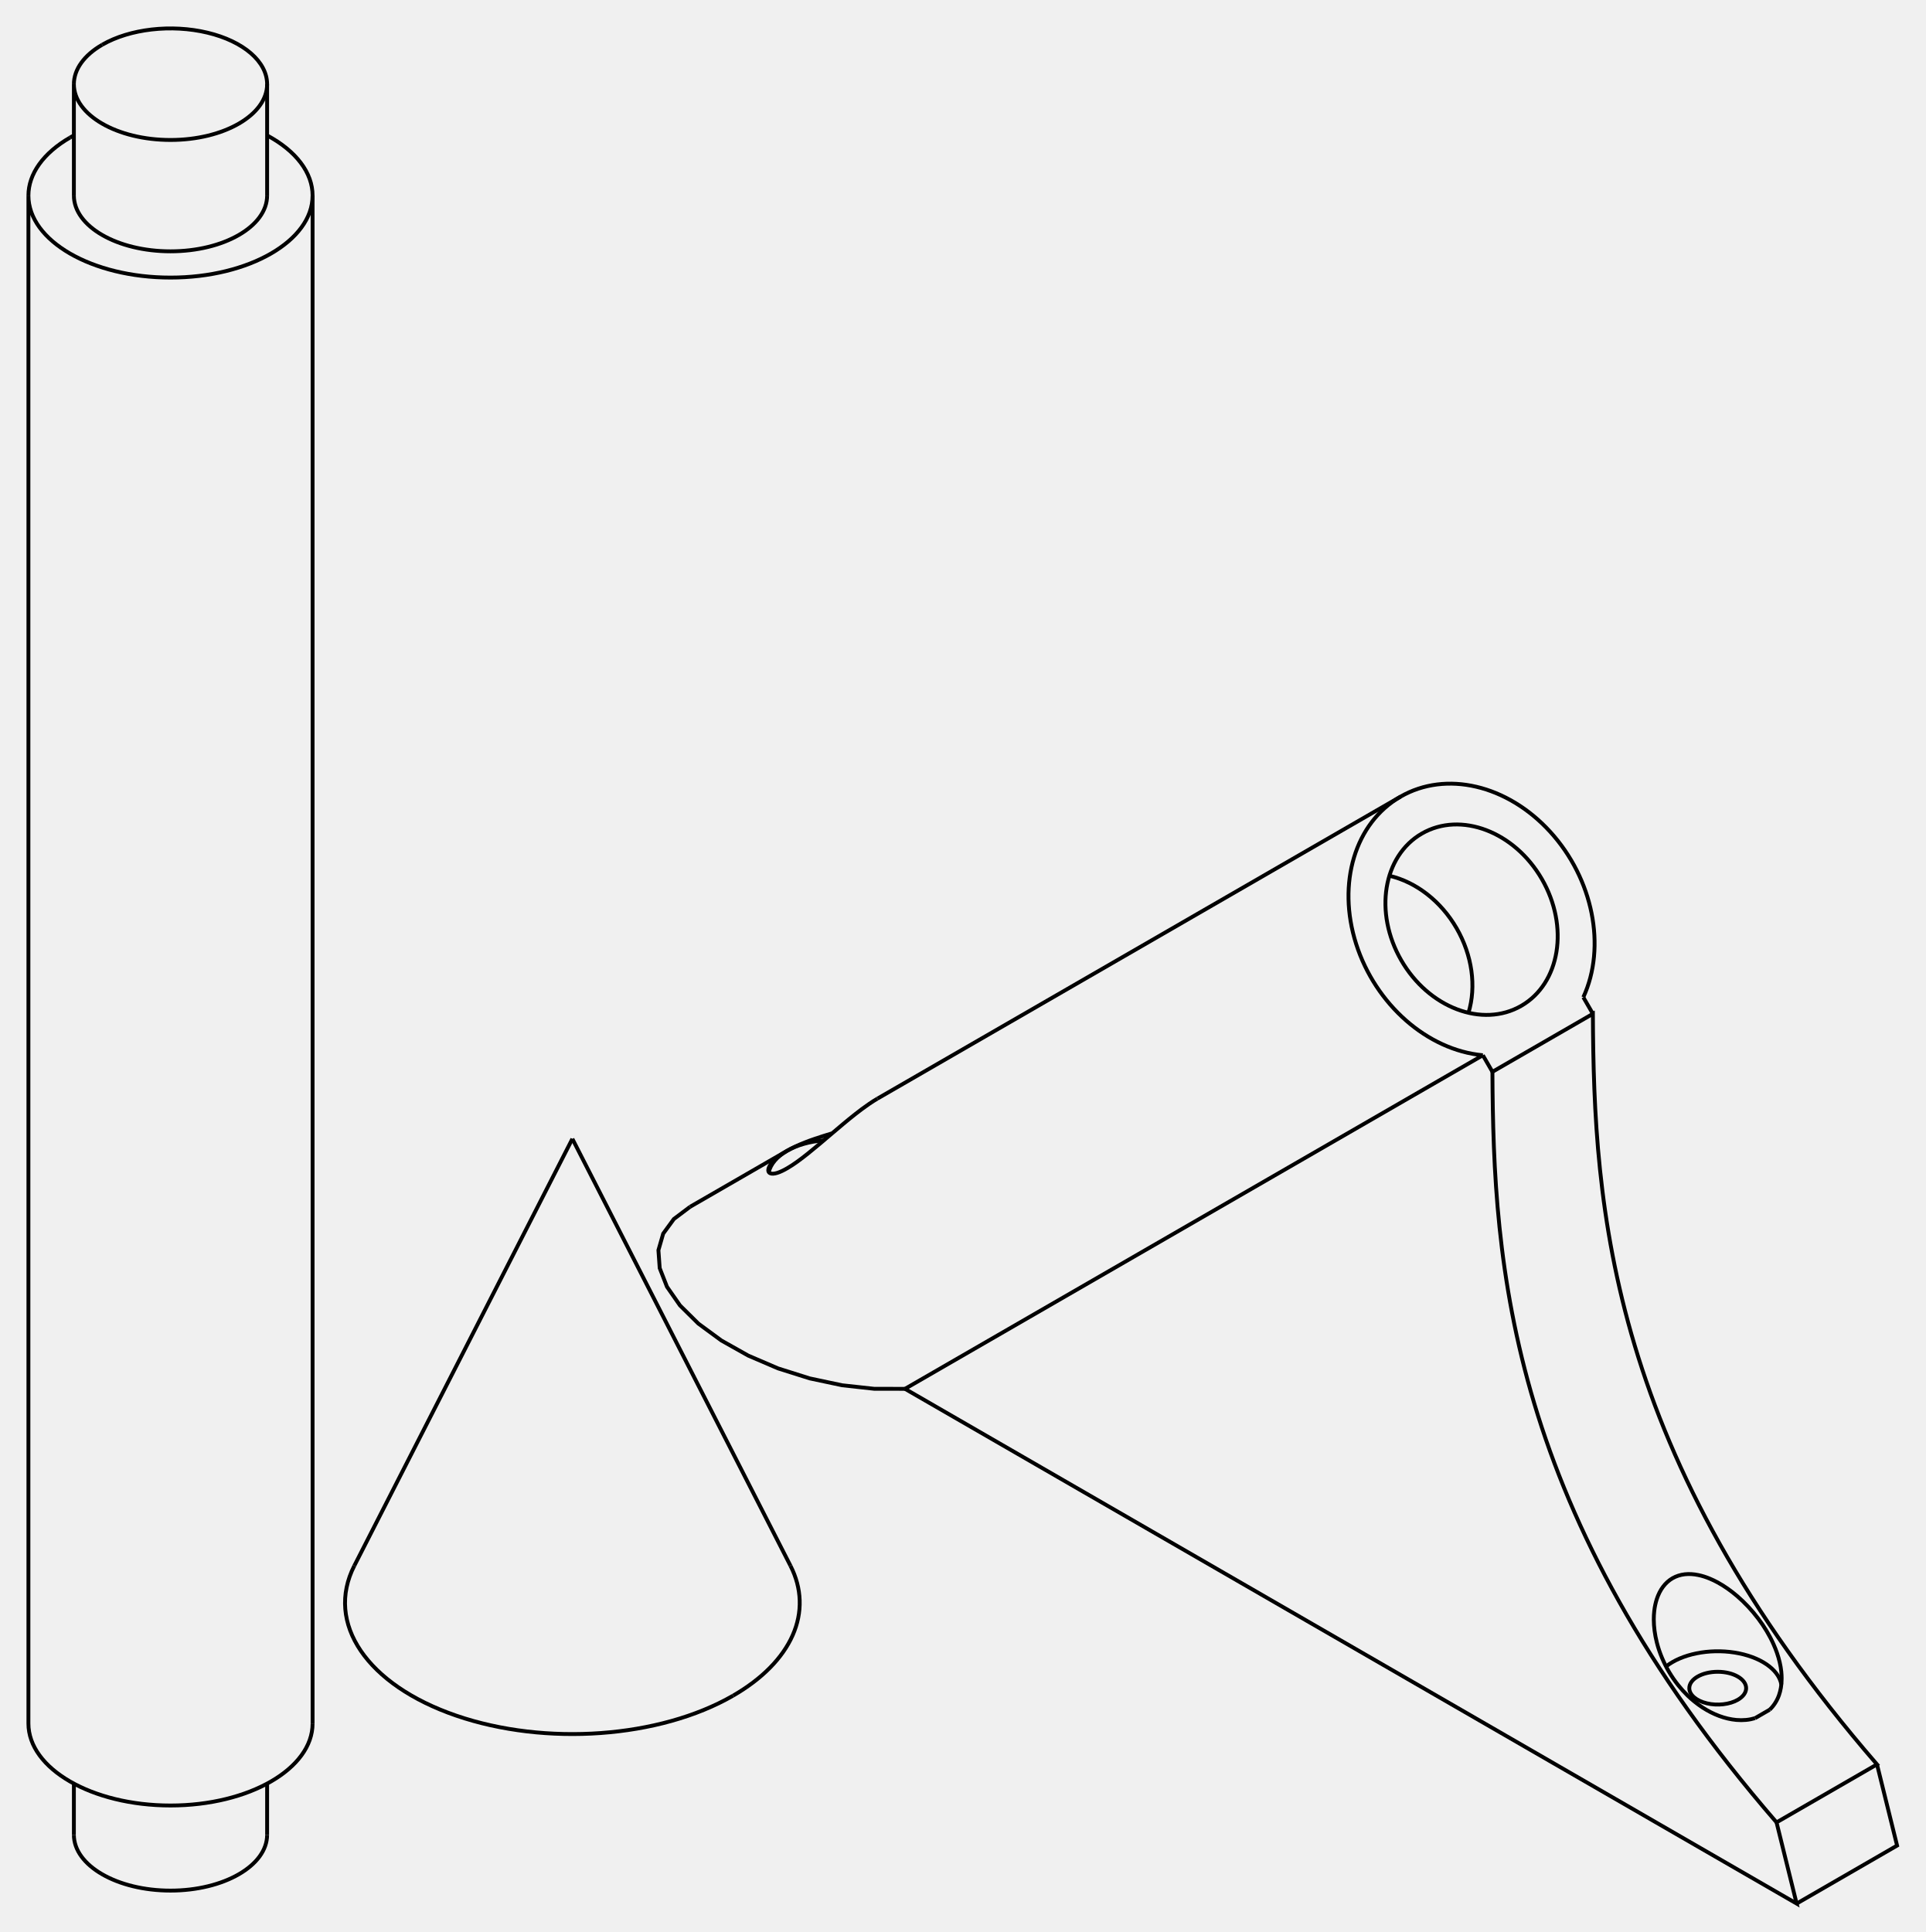
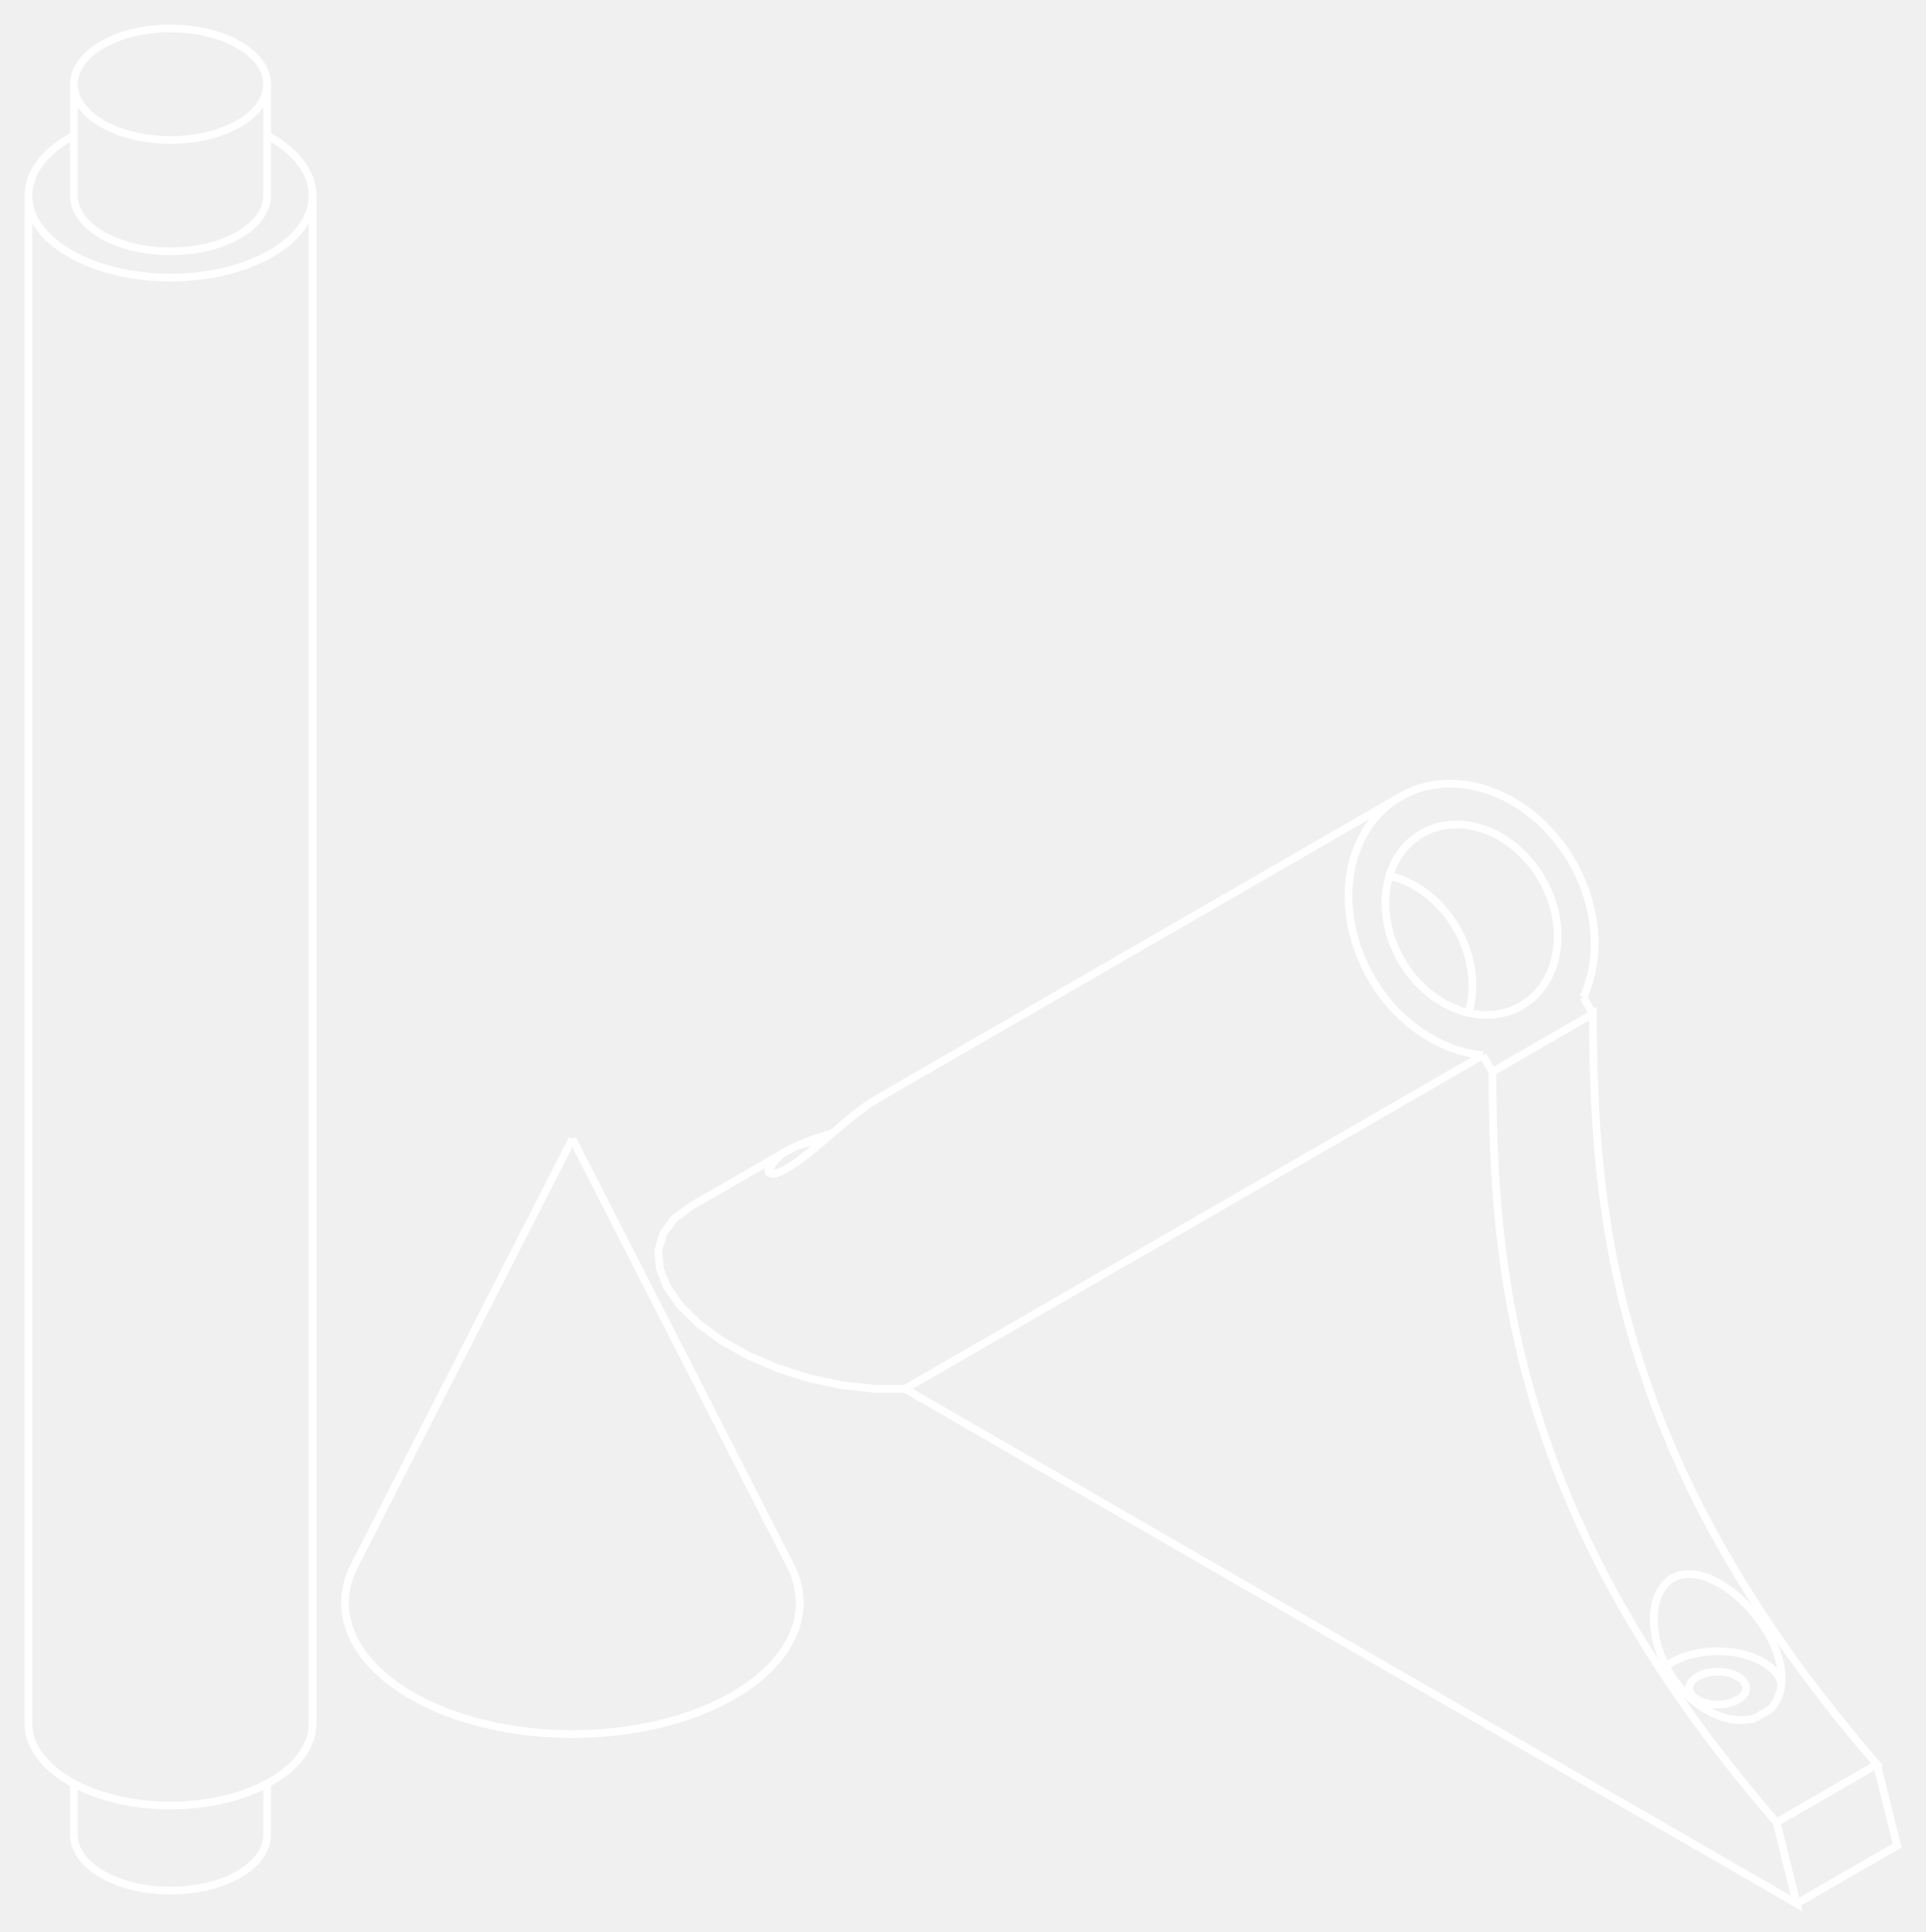
- <svg xmlns="http://www.w3.org/2000/svg" version="1.1" viewBox="-30.5 -31.579 67.759 67.994" fill="none" stroke="black" stroke-width="0.2%" vector-effect="non-scaling-stroke">
+ <svg xmlns="http://www.w3.org/2000/svg" version="1.1" viewBox="-30.5 -31.579 67.759 67.994" fill="none" stroke="white" stroke-width="0.4%" vector-effect="non-scaling-stroke">
  <path d="M 21.682 5.559 A 5 4.082 60 0 1 17.222 1.639 A 5 4.082 60 0 1 18.785 -3.542 A 5 4.082 60 0 1 24.053 -2.304 A 5 4.082 60 0 1 25.217 3.518" />
  <path d="M 21.682 5.559 L 1.347 17.299" />
  <path d="M -6.215 10.892 L -6.786 11.322 L -7.162 11.837 L -7.33 12.42 L -7.285 13.051 L -7.029 13.707 L -6.57 14.365 L -5.925 15.003 L -5.115 15.598 L -4.169 16.13 L -3.12 16.58 L -2.005 16.932 L -0.862 17.174 L 0.268 17.298 L 1.347 17.299" />
  <path d="M 0.376 7.086 C 0.285 7.139 0.188 7.201 0.093 7.266 C -0.085 7.387 -0.252 7.513 -0.404 7.633 C -0.557 7.753 -0.7 7.871 -0.833 7.982 C -0.967 8.094 -1.092 8.2 -1.213 8.303 C -1.524 8.568 -1.802 8.806 -2.061 9.012 C -2.192 9.117 -2.318 9.214 -2.439 9.301 C -2.56 9.388 -2.676 9.465 -2.786 9.529 C -2.917 9.606 -3.039 9.665 -3.146 9.699 C -3.253 9.732 -3.344 9.739 -3.403 9.71 C -3.442 9.691 -3.465 9.656 -3.465 9.604 C -3.465 9.57 -3.455 9.529 -3.432 9.481 C -3.407 9.43 -3.366 9.371 -3.307 9.306 C -3.254 9.247 -3.185 9.183 -3.101 9.119 C -3.017 9.054 -2.918 8.988 -2.806 8.924 C -2.62 8.816 -2.4 8.714 -2.173 8.626 C -2.058 8.58 -1.941 8.538 -1.826 8.499 C -1.613 8.426 -1.407 8.363 -1.215 8.305" />
  <path d="M 25.554 4.101 L 25.217 3.518" />
  <path d="M 22.019 6.142 L 25.554 4.101 C 25.585 10.925 26.127 19.633 35.552 30.516 L 32.017 32.557 L 32.724 35.415 L 1.347 17.299" />
  <path d="M 22.019 6.142 L 21.682 5.559" />
  <path d="M 19.535 -2.243 A 3.5 2.858 60 0 1 23.759 -0.641 A 3.5 2.858 60 0 1 23.035 3.819 A 3.5 2.858 60 0 1 18.81 2.217 A 3.5 2.858 60 0 1 19.535 -2.243 Z" />
  <path d="M 22.019 6.142 C 22.05 12.967 22.592 21.674 32.017 32.557" />
  <path d="M 35.552 30.516 L 36.259 33.373 L 32.724 35.415" />
  <path d="M -3.446 9.673 A 2.25 1.299 360 0 1 -3.234 9.268 A 2.25 1.299 360 0 1 -2.806 8.924 L -6.215 10.892" />
  <path d="M -2.806 8.924 A 2.25 1.299 360 0 1 -2.21 8.677 A 2.25 1.299 360 0 1 -1.508 8.554" />
  <path d="M 31.259 28.89 C 31.059 28.951 30.836 28.973 30.6 28.952 Q 30.45 28.938 30.295 28.902 C 30.098 28.855 29.897 28.781 29.7 28.68 C 29.503 28.58 29.31 28.454 29.128 28.306 Q 29.006 28.208 28.892 28.098 C 28.773 27.982 28.66 27.858 28.555 27.727 C 28.322 27.435 28.132 27.112 27.992 26.78 C 27.914 26.597 27.851 26.411 27.804 26.225 C 27.734 25.95 27.698 25.675 27.697 25.413 Q 27.697 25.258 27.714 25.111 C 27.731 24.966 27.761 24.827 27.803 24.697 C 27.856 24.537 27.929 24.39 28.022 24.266 C 28.115 24.142 28.228 24.039 28.356 23.965 C 28.485 23.891 28.63 23.844 28.783 23.826 C 28.937 23.808 29.1 23.818 29.266 23.853 C 29.4 23.88 29.536 23.924 29.672 23.981 Q 29.813 24.039 29.952 24.116 C 30.184 24.243 30.413 24.405 30.631 24.592 C 30.898 24.822 31.151 25.091 31.373 25.386 C 31.48 25.527 31.58 25.675 31.67 25.826 C 31.76 25.976 31.841 26.13 31.91 26.286 Q 31.977 26.435 32.029 26.584 C 32.108 26.809 32.161 27.033 32.184 27.248 Q 32.197 27.373 32.197 27.493 Q 32.197 27.663 32.17 27.819 Q 32.146 27.959 32.101 28.086 C 32.029 28.284 31.919 28.455 31.776 28.591" />
  <path d="M 31.259 28.89 L 31.776 28.591" />
  <path d="M 18.393 -0.757 A 3.5 2.858 60 0 1 20.759 1.091 A 3.5 2.858 60 0 1 21.176 4.065" />
  <path d="M 30.655 28.242 A 1 0.577 360 0 1 29.565 28.367 A 1 0.577 360 0 1 28.947 27.834 A 1 0.577 360 0 1 29.947 27.257 A 1 0.577 360 0 1 30.947 27.834 A 1 0.577 360 0 1 30.871 28.055 A 1 0.577 360 0 1 30.655 28.242 Z" />
  <path d="M 28.128 27.07 A 2.25 1.299 360 0 1 30.536 26.58 A 2.25 1.299 360 0 1 32.186 27.705" />
  <path d="M -28.035 -26.738 A 5 2.887 360 0 1 -27.968 -26.776 A 5 2.887 360 0 1 -27.9 -26.813" />
  <path d="M -21.1 -26.813 A 5 2.887 360 0 1 -19.917 -25.851 A 5 2.887 360 0 1 -19.5 -24.697 L -19.5 29.076" />
  <path d="M -19.5 -24.697 A 5 2.887 360 0 1 -24.5 -21.81 A 5 2.887 360 0 1 -29.5 -24.697 L -29.5 29.076 A 5 2.887 180 0 0 -24.5 31.963 A 5 2.887 180 0 0 -19.5 29.076" />
  <path d="M -29.5 -24.697 A 5 2.887 360 0 1 -29.119 -25.801 A 5 2.887 360 0 1 -28.035 -26.738" />
  <path d="M -21.1 -24.697 A 3.4 1.963 360 0 1 -24.5 -22.734 A 3.4 1.963 360 0 1 -27.9 -24.697" />
  <path d="M -27.9 32.995 A 3.4 1.963 180 0 0 -24.5 34.958 A 3.4 1.963 180 0 0 -21.1 32.995" />
  <path d="M -26.904 -30.004 A 3.4 1.963 360 0 1 -23.199 -30.429 A 3.4 1.963 360 0 1 -21.1 -28.616 L -21.1 -24.697" />
  <path d="M -21.1 -28.616 A 3.4 1.963 360 0 1 -24.5 -26.653 A 3.4 1.963 360 0 1 -27.9 -28.616 L -27.9 -24.697" />
  <path d="M -27.9 -28.616 A 3.4 1.963 360 0 1 -27.641 -29.367 A 3.4 1.963 360 0 1 -26.904 -30.004" />
  <path d="M -4.701 28.096 A 8 4.619 180 0 0 -2.605 25.97 A 8 4.619 180 0 0 -2.684 23.524" />
  <path d="M -18.031 23.524 A 8 4.619 180 0 0 -14.444 28.801 A 8 4.619 180 0 0 -4.701 28.096" />
  <path d="M 18.785 -3.542 L 0.376 7.086" />
  <path d="M -27.9 31.193 L -27.9 32.995" />
  <path d="M -21.1 31.193 L -21.1 32.995" />
  <path d="M -10.358 8.5 L -2.684 23.524" />
  <path d="M -10.358 8.5 L -18.031 23.524" />
</svg>
